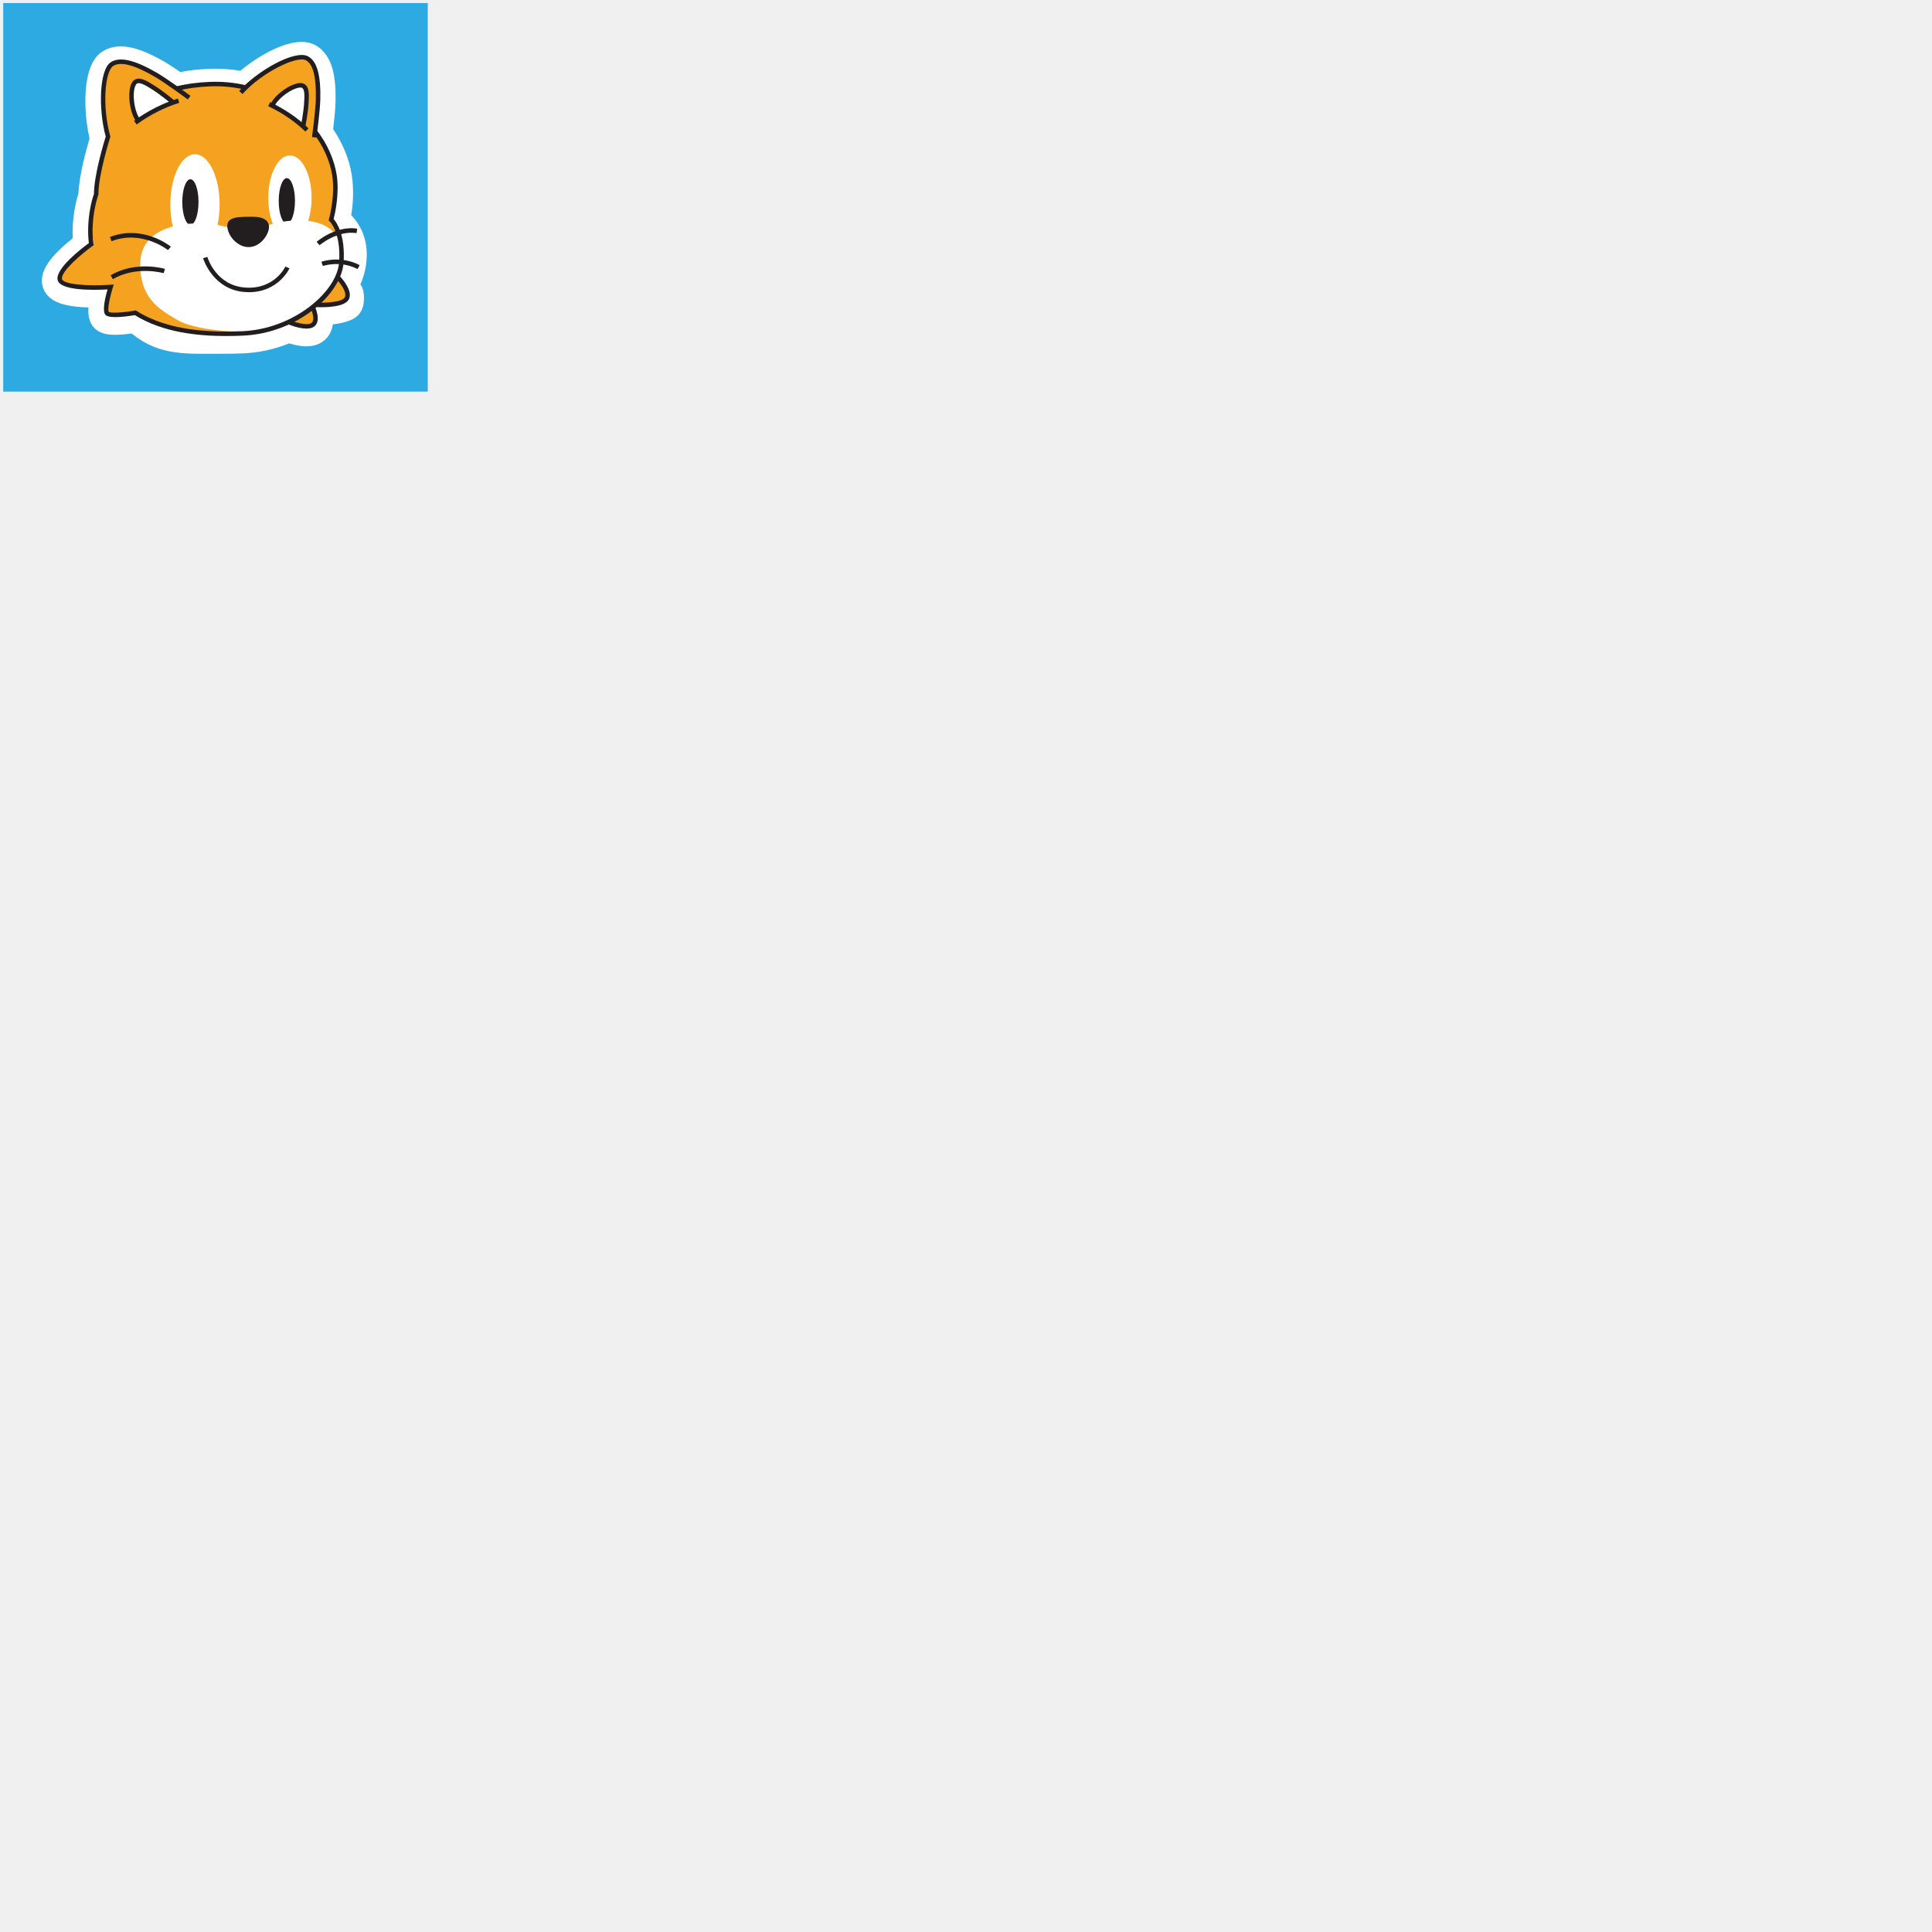
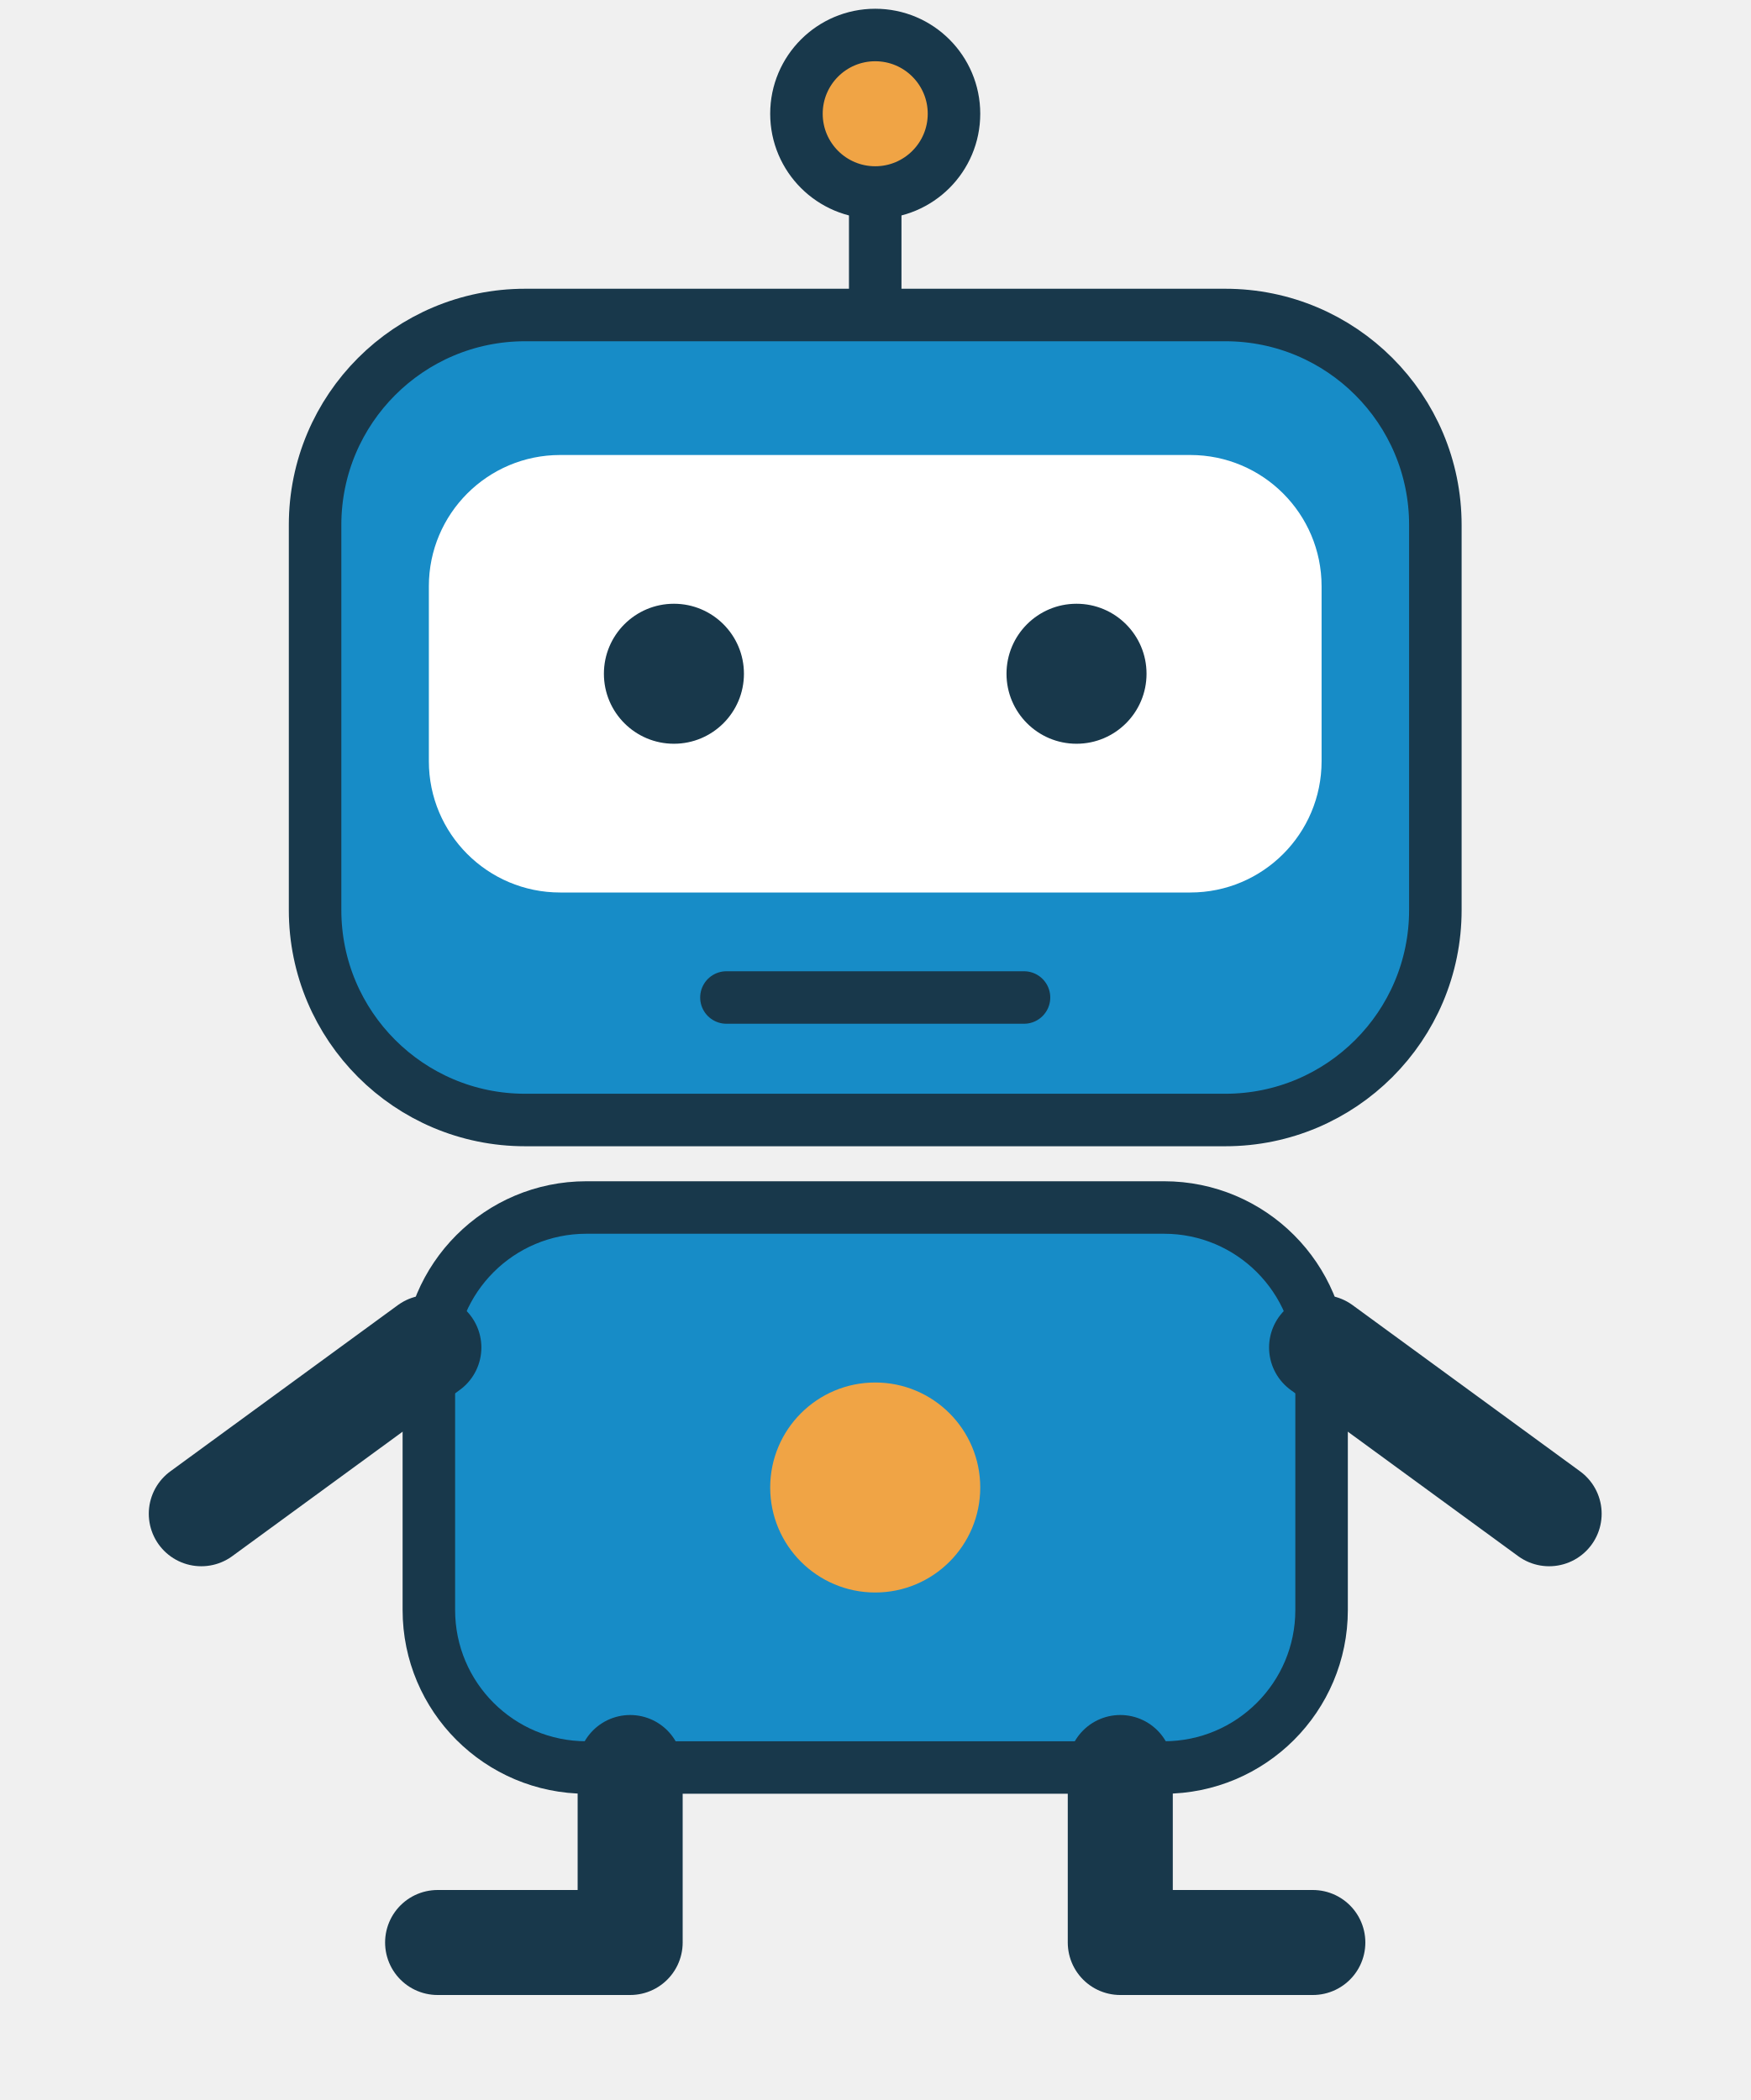
- <svg xmlns="http://www.w3.org/2000/svg" version="1.1" width="1024" height="1024" viewBox="-1 -1 1024 1024">
-   <path id="ID0.3673917446285486" fill="#2DAAE1" stroke="#2DAAE1" d="M 86 66 L 408 66 L 408 341 L 86 341 L 86 66 Z " transform="matrix(0.696607, 0, 0, 0.7461435, -58.85, -48.25)" />
-   <g id="ID0.9443638608790934" transform="matrix(1, 0, 0, 1, -130, -73)">
-     <path id="ID0.22174469847232103" fill="#FFFFFF" d="M 97.766 165.484 C 77.061 165.484 62.818 166.976 47.762 154.755 C 45.202 155.110 41.990 155.456 39.098 155.456 C 35.790 155.456 31.598 155.099 28.494 152.308 C 24.715 148.907 24.666 143.777 24.904 140.947 C 20.431 140.831 16.611 140.435 13.515 139.773 C 10.603 139.150 8.250 138.281 6.324 137.118 C 2.978 135.097 0.849 132.058 0.332 128.566 C -0.725 121.454 4.853 115.004 9.144 110.773 C 11.613 108.337 14.277 106.081 16.521 104.292 C 16.083 93.921 18.184 84.863 19.578 80.589 C 19.943 71.027 23.586 57.727 25.474 51.401 C 23.740 43.964 22.953 35.226 23.355 27.531 C 23.951 16.196 26.939 8.723 32.238 5.321 C 35.062 3.507 38.361 2.586 42.043 2.586 C 48.221 2.586 55.584 5.185 65.223 10.765 C 67.215 11.919 70 13.734 73.532 16.173 C 78.415 15.249 83.509 14.678 88.723 14.472 C 89.821 14.428 90.934 14.406 92.030 14.406 C 96.548 14.406 101.028 14.779 105.397 15.515 C 114.960 7.512 128.236 0.200 137.812 0.200 C 140.550 0.200 143.001 0.778 145.101 1.918 C 155.116 7.364 156.103 20.933 155.843 32.144 C 155.761 35.753 155.179 41.458 154.591 46.455 C 159.620 53.849 163.153 62.488 164.423 70.621 C 165.652 78.492 165.111 86.630 164.152 92.021 C 164.271 92.019 164.070 91.935 164.152 92.021 C 179.267 107.974 168.986 128.791 168.986 128.791 C 171.511 131.437 171.331 138.828 169.853 142.014 C 167.920 146.180 164.715 147.862 158.756 149.211 C 157.420 149.512 155.959 149.748 154.383 149.914 C 153.898 153.861 151.943 157.121 148.736 159.250 C 146.435 160.777 143.617 161.555 140.357 161.555 C 137.267 161.555 134.027 160.842 131.269 159.994 C 123.363 163.183 115.113 164.967 106.695 165.301 C 103.499 165.421 100.579 165.484 97.766 165.484 Z " transform="matrix(1, 0, 0, 1, 151, 94)" />
-     <path id="ID0.5965608642436564" fill="#F5A220" d="M 151.547 120.464 L 149.744 128.026 L 147.320 133.680 L 143.043 140.384 L 149.074 139.475 L 158.070 139.048 C 158.070 139.048 161.424 137.716 162.191 134.486 C 162.961 131.262 151.547 120.464 151.547 120.464 " transform="matrix(1, 0, 0, 1, 151, 94)" />
-     <path id="ID0.99999093497172" fill="#F5A220" d="M 143.671 140.663 C 143.671 140.663 147.775 148.601 144.029 151.087 C 140.292 153.570 130.251 149.113 130.251 149.113 " transform="matrix(1, 0, 0, 1, 151, 94)" />
-     <path id="ID0.08588646585121751" fill="#221E20" d="M 148.081 140.841 C 145.657 140.841 143.648 140.706 142.745 140.639 L 142.933 138.270 C 149.646 138.792 159.636 138.276 160.827 135.477 C 162.415 131.725 155.105 124.018 150.121 120.039 L 151.603 118.185 C 153.068 119.353 165.816 129.787 163.013 136.406 C 161.422 140.143 153.654 140.841 148.081 140.841 Z " transform="matrix(1, 0, 0, 1, 151, 94)" />
-     <path id="ID0.31772797694429755" fill="#221E20" d="M 140.443 152.163 C 135.906 152.163 130.209 149.716 129.386 149.351 L 130.349 147.181 C 134 148.797 140.666 150.785 142.992 149.243 C 145.322 147.695 143.172 142.171 142.234 140.355 L 144.345 139.263 C 144.814 140.173 148.802 148.236 144.304 151.220 C 143.283 151.904 141.922 152.163 140.443 152.163 Z " transform="matrix(1, 0, 0, 1, 151, 94)" />
-     <path id="ID0.17783544678241014" fill="#F5A220" d="M 145.096 46.770 C 145.658 42.281 146.614 34.129 146.709 29.848 C 146.963 18.849 145.596 10.634 140.850 8.053 C 135.653 5.227 118.955 13.303 108.354 23.508 L 108.149 23.473 C 102.315 22.115 96.020 21.470 89.302 21.734 C 82.431 22.005 76.573 22.935 71.812 24.057 L 71.702 24.078 C 67.987 21.449 63.560 18.405 60.751 16.777 C 50.659 10.935 42.323 8.017 37.505 11.110 C 32.206 14.513 31.210 34.300 35.352 49.381 L 35.397 49.560 C 35.397 49.560 29.117 69.337 29.117 80.007 C 29.117 80.007 20.654 107.459 36.779 129.250 C 54.580 153.312 79.197 156.162 106.830 155.070 C 134.461 153.974 157.976 132.806 159.070 116.119 C 160.163 99.431 153.658 93.566 153.658 93.566 C 153.658 93.566 157.138 81.114 155.404 69.980 C 154.287 62.808 150.800 54.185 145.039 46.837 L 145.096 46.770 Z " transform="matrix(1, 0, 0, 1, 151, 94)" />
-     <path id="ID0.09408470336347818" fill="#FFFFFF" d="M 143.154 82.869 C 143.154 95.298 138.011 105.372 131.672 105.372 C 125.333 105.372 120.193 95.298 120.193 82.869 C 120.193 70.441 125.334 60.365 131.672 60.365 C 138.014 60.365 143.154 70.441 143.154 82.869 " transform="matrix(1, 0, 0, 1, 151, 94)" />
-     <path id="ID0.4876892319880426" fill="#FFFFFF" d="M 94.408 86.419 C 94.408 101.143 88.557 113.079 81.340 113.079 C 74.123 113.079 68.272 101.141 68.272 86.419 C 68.272 71.692 74.125 59.757 81.340 59.757 C 88.557 59.757 94.408 71.695 94.408 86.419 " transform="matrix(1, 0, 0, 1, 151, 94)" />
-     <path id="ID0.47151377191767097" fill="#FFFFFF" d="M 51.445 41.019 C 57.094 37.124 63.272 33.853 69.781 31.511 L 69.990 31.428 C 69.990 31.428 63.854 26.356 59.781 23.790 C 56.270 21.583 52.475 19.030 50.143 20.405 C 46.553 22.526 47.305 35.550 51.292 40.814 L 51.445 41.019 Z " transform="matrix(1, 0, 0, 1, 151, 94)" />
-     <path id="ID0.8538821758702397" fill="#FFFFFF" d="M 138.718 44.083 C 133.813 39.732 128.276 36.085 122.461 33.163 L 122.527 32.968 C 125.048 27.274 135.506 20.714 138.894 22.724 C 141.091 24.027 140.705 28.326 140.466 32.228 C 140.226 36.271 139.076 42.574 138.830 43.891 L 138.718 44.083 Z " transform="matrix(1, 0, 0, 1, 151, 94)" />
-     <path id="ID0.27465314231812954" fill="#221E20" d="M 125.730 84.484 C 125.730 91.151 127.658 96.557 130.035 96.557 C 132.408 96.557 134.334 91.151 134.334 84.484 C 134.334 77.820 132.408 72.416 130.035 72.416 C 127.658 72.416 125.730 77.820 125.730 84.484 " transform="matrix(1, 0, 0, 1, 151, 94)" />
-     <path id="ID0.7428513146005571" fill="#221E20" d="M 74.611 85.064 C 74.611 91.731 76.537 97.137 78.912 97.137 C 81.287 97.137 83.213 91.733 83.213 85.064 C 83.213 78.400 81.287 72.998 78.912 72.998 C 76.537 72.998 74.611 78.400 74.611 85.064 " transform="matrix(1, 0, 0, 1, 151, 94)" />
-     <path id="ID0.015474120154976845" fill="#FFFFFF" d="M 104.979 153.855 C 104.979 153.855 82.013 153.437 71.989 147.591 C 61.968 141.743 51.946 135.689 52.364 117.316 C 52.782 98.945 73.228 95.870 86.605 96.437 C 96.418 96.853 108.109 101.452 108.109 101.452 C 108.109 101.452 123.560 94.558 136.922 94.767 C 150.282 94.974 159.679 100.825 159.470 115.019 C 159.261 129.218 142.769 141.540 135.460 145.503 C 128.154 149.473 121.057 153.229 104.979 153.855 " transform="matrix(1, 0, 0, 1, 151, 94)" />
-     <path id="ID0.400238336995244" fill="#F5A220" d="M 28.399 106.432 L 21.621 111.762 C 21.621 111.762 8.500 121.288 10.084 126.315 C 11.672 131.341 21.647 130.464 21.647 130.464 L 35.751 130.524 L 37.063 130.452 C 37.063 130.452 32.993 142.507 35.251 144.475 C 37.515 146.450 46.999 144.475 46.999 144.475 L 53.241 143.579 L 47.999 130.700 L 28.399 106.432 Z " transform="matrix(1, 0, 0, 1, 151, 94)" />
-     <path id="ID0.9431336130946875" fill="#221E20" d="M 112.020 92.893 C 105.125 92.893 98.473 92.663 98.473 97.716 C 98.473 102.768 103.752 108.971 109.727 108.971 C 116.619 108.971 121.207 101.159 120.520 97.489 C 119.829 93.811 115.925 92.893 112.020 92.893 " transform="matrix(1, 0, 0, 1, 151, 94)" />
-     <path id="ID0.027377928607165813" fill="#221E20" d="M 71.954 26.072 L 71.409 23.760 C 76.993 22.442 82.954 21.651 89.126 21.406 C 95.691 21.144 102.137 21.742 108.287 23.174 L 107.748 25.488 C 101.805 24.103 95.572 23.531 89.222 23.779 C 83.201 24.017 77.391 24.789 71.954 26.072 Z " transform="matrix(1, 0, 0, 1, 151, 94)" />
-     <path id="ID0.0022553838789463043" fill="#221E20" d="M 50.676 42.953 C 47.280 39.123 45.907 30.781 46.756 25.392 C 47.169 22.769 48.063 21.037 49.407 20.242 C 52.245 18.564 56.054 20.973 59.739 23.303 L 60.280 23.645 C 64.374 26.219 70.362 31.163 70.614 31.372 L 69.100 33.203 C 69.038 33.152 62.977 28.148 59.014 25.654 L 58.469 25.311 C 55.676 23.546 52.200 21.351 50.615 22.289 C 49.949 22.683 49.386 23.980 49.102 25.765 C 48.356 30.508 49.628 38.194 52.453 41.380 L 50.676 42.953 Z " transform="matrix(1, 0, 0, 1, 151, 94)" />
-     <path id="ID0.9127900754101574" fill="#221E20" d="M 50.422 43.961 L 49.030 42.034 C 56.405 36.704 64.232 32.730 72.299 30.227 L 73.001 32.497 C 65.186 34.925 57.588 38.783 50.422 43.961 Z " transform="matrix(1, 0, 0, 1, 151, 94)" />
-     <path id="ID0.8717102156952024" fill="#221E20" d="M 145.732 50.945 L 143.378 50.630 C 143.399 50.490 145.251 36.651 145.394 30.681 C 145.665 18.802 143.954 12.024 140.152 9.956 C 135.378 7.364 116.851 16.325 106.536 27.819 L 104.767 26.232 C 114.620 15.254 134.478 4.169 141.288 7.869 C 146.012 10.437 148.068 17.703 147.769 30.735 C 147.626 36.835 145.812 50.373 145.732 50.945 Z " transform="matrix(1, 0, 0, 1, 151, 94)" />
-     <path id="ID0.12931570503860712" fill="#221E20" d="M 139.826 45.218 L 137.492 44.773 C 137.506 44.699 138.888 37.419 139.156 33.015 L 139.189 32.424 C 139.382 29.325 139.625 25.472 138.162 24.605 C 137.553 24.244 136.240 24.367 134.654 24.937 C 130.408 26.467 124.652 30.990 123.304 34.751 L 121.070 33.950 C 122.701 29.387 128.996 24.450 133.847 22.700 C 136.226 21.844 138.084 21.796 139.371 22.559 C 142.082 24.166 141.815 28.439 141.559 32.571 L 141.522 33.157 C 141.253 37.714 139.884 44.914 139.826 45.218 Z " transform="matrix(1, 0, 0, 1, 151, 94)" />
-     <path id="ID0.4400690821930766" fill="#221E20" d="M 139.865 47.740 C 134.310 42.382 127.679 37.852 120.154 34.281 L 121.175 32.135 C 128.936 35.817 135.779 40.492 141.516 46.030 L 139.865 47.740 Z " transform="matrix(1, 0, 0, 1, 151, 94)" />
-     <path id="ID0.5797823136672378" fill="#221E20" d="M 109.958 132.859 C 109.298 132.859 108.620 132.838 107.928 132.790 C 90.749 131.644 85.678 115.014 85.626 114.846 L 87.907 114.175 C 88.089 114.794 92.585 129.391 108.081 130.423 C 123.616 131.460 129.200 119.389 129.255 119.266 L 131.427 120.235 C 131.367 120.363 125.598 132.859 109.958 132.859 Z " transform="matrix(1, 0, 0, 1, 151, 94)" />
-     <path id="ID0.23746799118816853" fill="#221E20" d="M 97.852 156.102 C 82.831 156.102 64.264 154.243 49.479 145.024 C 45.904 145.637 36.294 147.053 34.039 145.022 C 32.033 143.216 33.582 136.303 35.015 131.405 C 27.252 131.829 9.379 132.139 8.494 126.155 C 7.607 120.184 21.097 109.790 25.093 106.856 C 23.705 95.204 26.490 84.126 27.797 80.851 C 27.804 70.751 33.179 53.121 34.029 50.393 C 30.096 35.915 30.559 14.933 36.731 10.970 C 41.502 7.907 49.283 9.699 61.215 16.609 C 66.811 19.850 78.460 28.440 78.954 28.804 L 77.542 30.716 C 77.424 30.627 65.506 21.839 60.021 18.663 C 49.095 12.340 41.896 10.475 38.011 12.969 C 33.632 15.780 32.046 34.207 36.362 49.927 L 36.499 50.451 L 36.395 50.779 C 36.333 50.973 30.167 70.504 30.167 80.865 L 30.167 81.076 L 30.096 81.274 C 30.051 81.395 25.704 93.540 27.533 107.245 L 27.627 107.950 L 27.052 108.366 C 20.489 113.099 10.281 122.023 10.844 125.804 C 11.284 128.779 24.538 129.742 36.566 128.927 L 38.298 128.810 L 37.777 130.468 C 35.932 136.361 34.936 142.345 35.643 143.275 C 36.524 144.062 43.014 143.756 49.516 142.605 L 49.969 142.525 L 50.361 142.771 C 67.615 153.736 90.584 154.172 106.361 153.545 C 133.564 152.468 156.716 132.615 157.750 116.899 C 158.783 101.104 152.781 95.356 152.723 95.299 L 152.190 94.807 L 152.378 94.102 C 152.413 93.979 155.773 81.762 154.099 71.019 C 152.900 63.337 149.208 55.103 143.972 48.427 L 145.839 46.960 C 151.319 53.945 155.187 62.580 156.444 70.652 C 157.991 80.585 155.540 91.329 154.840 94.085 C 156.444 95.934 161.069 102.583 160.120 117.053 C 159.004 134.083 135.315 154.774 106.455 155.913 C 103.771 156.027 100.884 156.102 97.852 156.102 Z " transform="matrix(1, 0, 0, 1, 151, 94)" />
-     <path id="ID0.04116018954664469" fill="#221E20" d="M 147.372 107.971 L 145.816 106.171 C 146.226 105.817 156.003 97.483 167.336 99.190 L 166.982 101.542 C 156.753 100.003 147.464 107.891 147.372 107.971 Z " transform="matrix(1, 0, 0, 1, 151, 94)" />
-     <path id="ID0.42834815103560686" fill="#221E20" d="M 167.520 120.630 C 158.291 115.818 149.233 118.954 149.143 118.986 L 148.338 116.753 C 148.744 116.607 158.438 113.221 168.613 118.524 L 167.520 120.630 Z " transform="matrix(1, 0, 0, 1, 151, 94)" />
-     <path id="ID0.0920197437517345" fill="#221E20" d="M 67.057 110.570 C 66.919 110.462 53.174 99.624 37.117 105.841 L 36.261 103.624 C 53.621 96.901 67.949 108.235 68.552 108.722 L 67.057 110.570 Z " transform="matrix(1, 0, 0, 1, 151, 94)" />
-     <path id="ID0.8365822797641158" fill="#221E20" d="M 37.833 125.954 L 36.638 123.900 C 50.027 116.089 64.790 120.327 65.411 120.511 L 64.737 122.790 C 64.592 122.751 50.315 118.673 37.833 125.954 Z " transform="matrix(1, 0, 0, 1, 151, 94)" />
+ <svg xmlns="http://www.w3.org/2000/svg" width="200" height="240" viewBox="0 0 200 240">
+   <g transform="scale(1.0 1.0)" stroke="#18384B" stroke-width="6" stroke-linejoin="round">
+     <path d="M100 35V17" fill="none" />
+     <circle cx="100" cy="13" r="9" fill="#F0A445" />
+     <rect x="36" y="36" width="128" height="92" rx="24" fill="#178CC7" />
+     <rect x="49" y="52" width="102" height="50" rx="15" fill="white" stroke="none" />
+     <circle cx="77" cy="77" r="8" fill="#18384B" stroke="none" />
+     <circle cx="123" cy="77" r="8" fill="#18384B" stroke="none" />
+     <path d="M83 114H117" fill="none" stroke-linecap="round" />
+     <rect x="49" y="138" width="102" height="64" rx="18" fill="#178CC7" />
+     <path d="M49 154L23 173M151 154L177 173M72 202V222H50M128 202V222H150" fill="none" stroke-width="12" stroke-linecap="round" />
+     <circle cx="100" cy="170" r="12" fill="#F0A445" stroke="none" />
  </g>
</svg>
